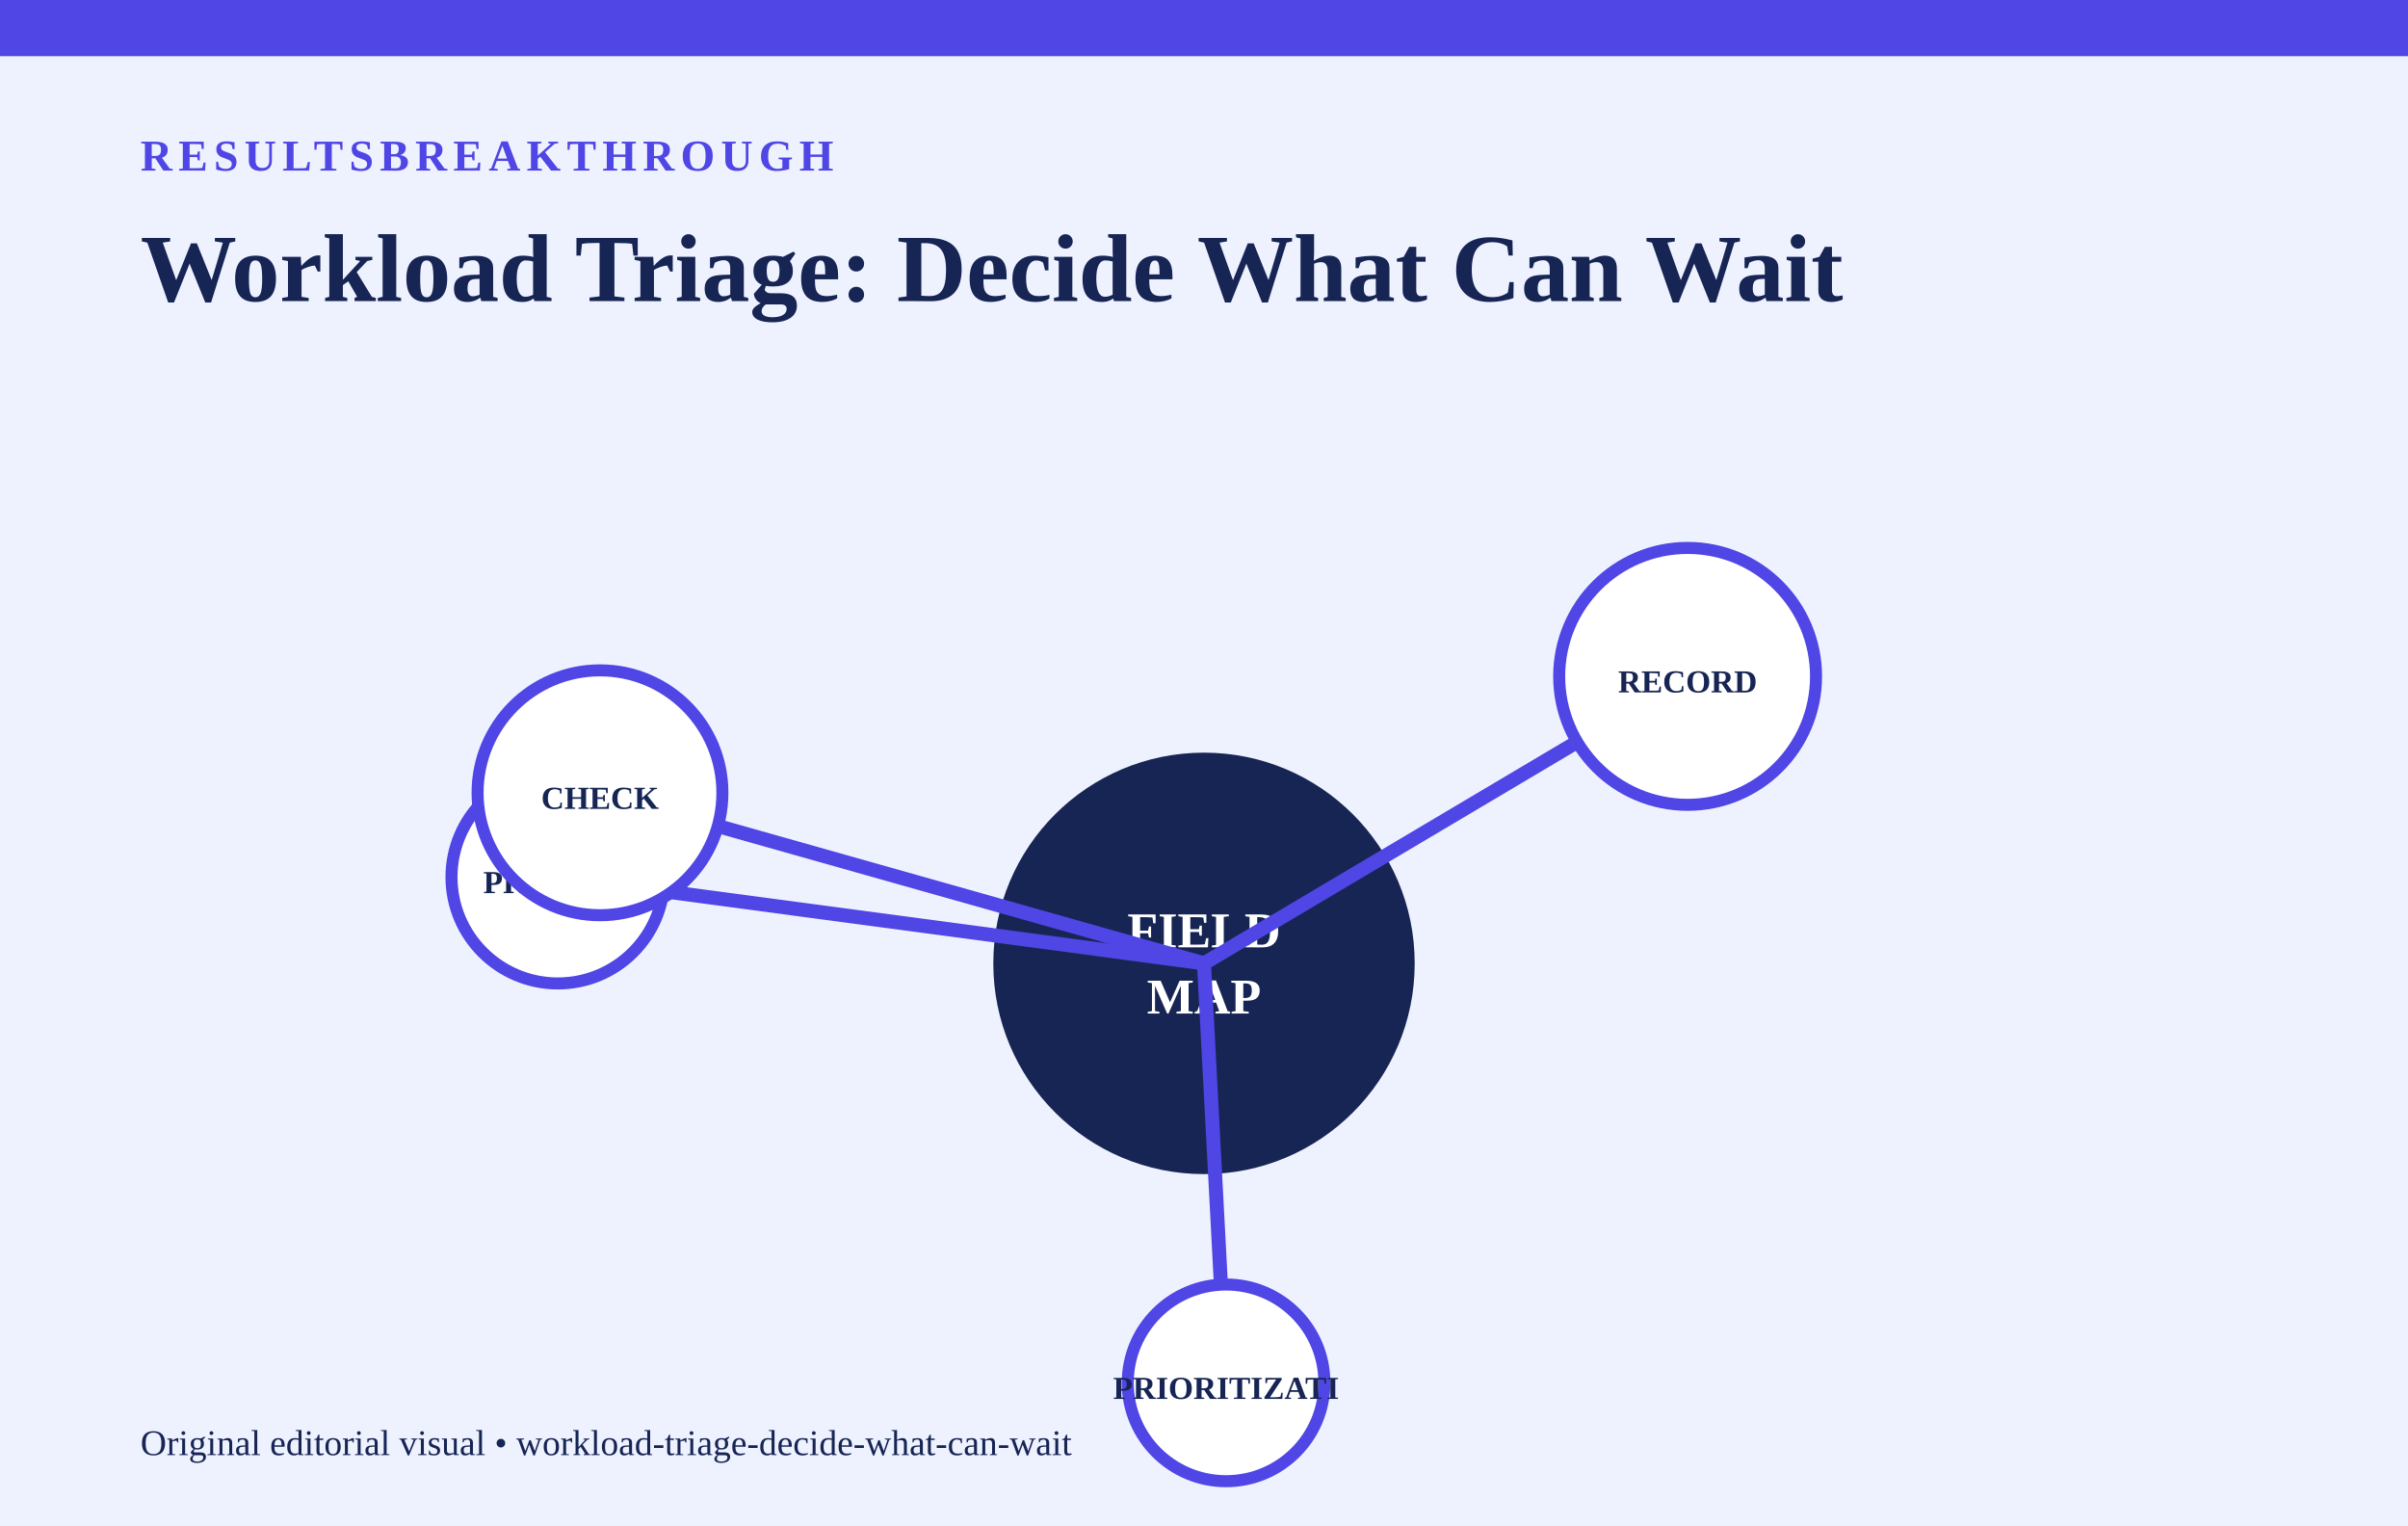
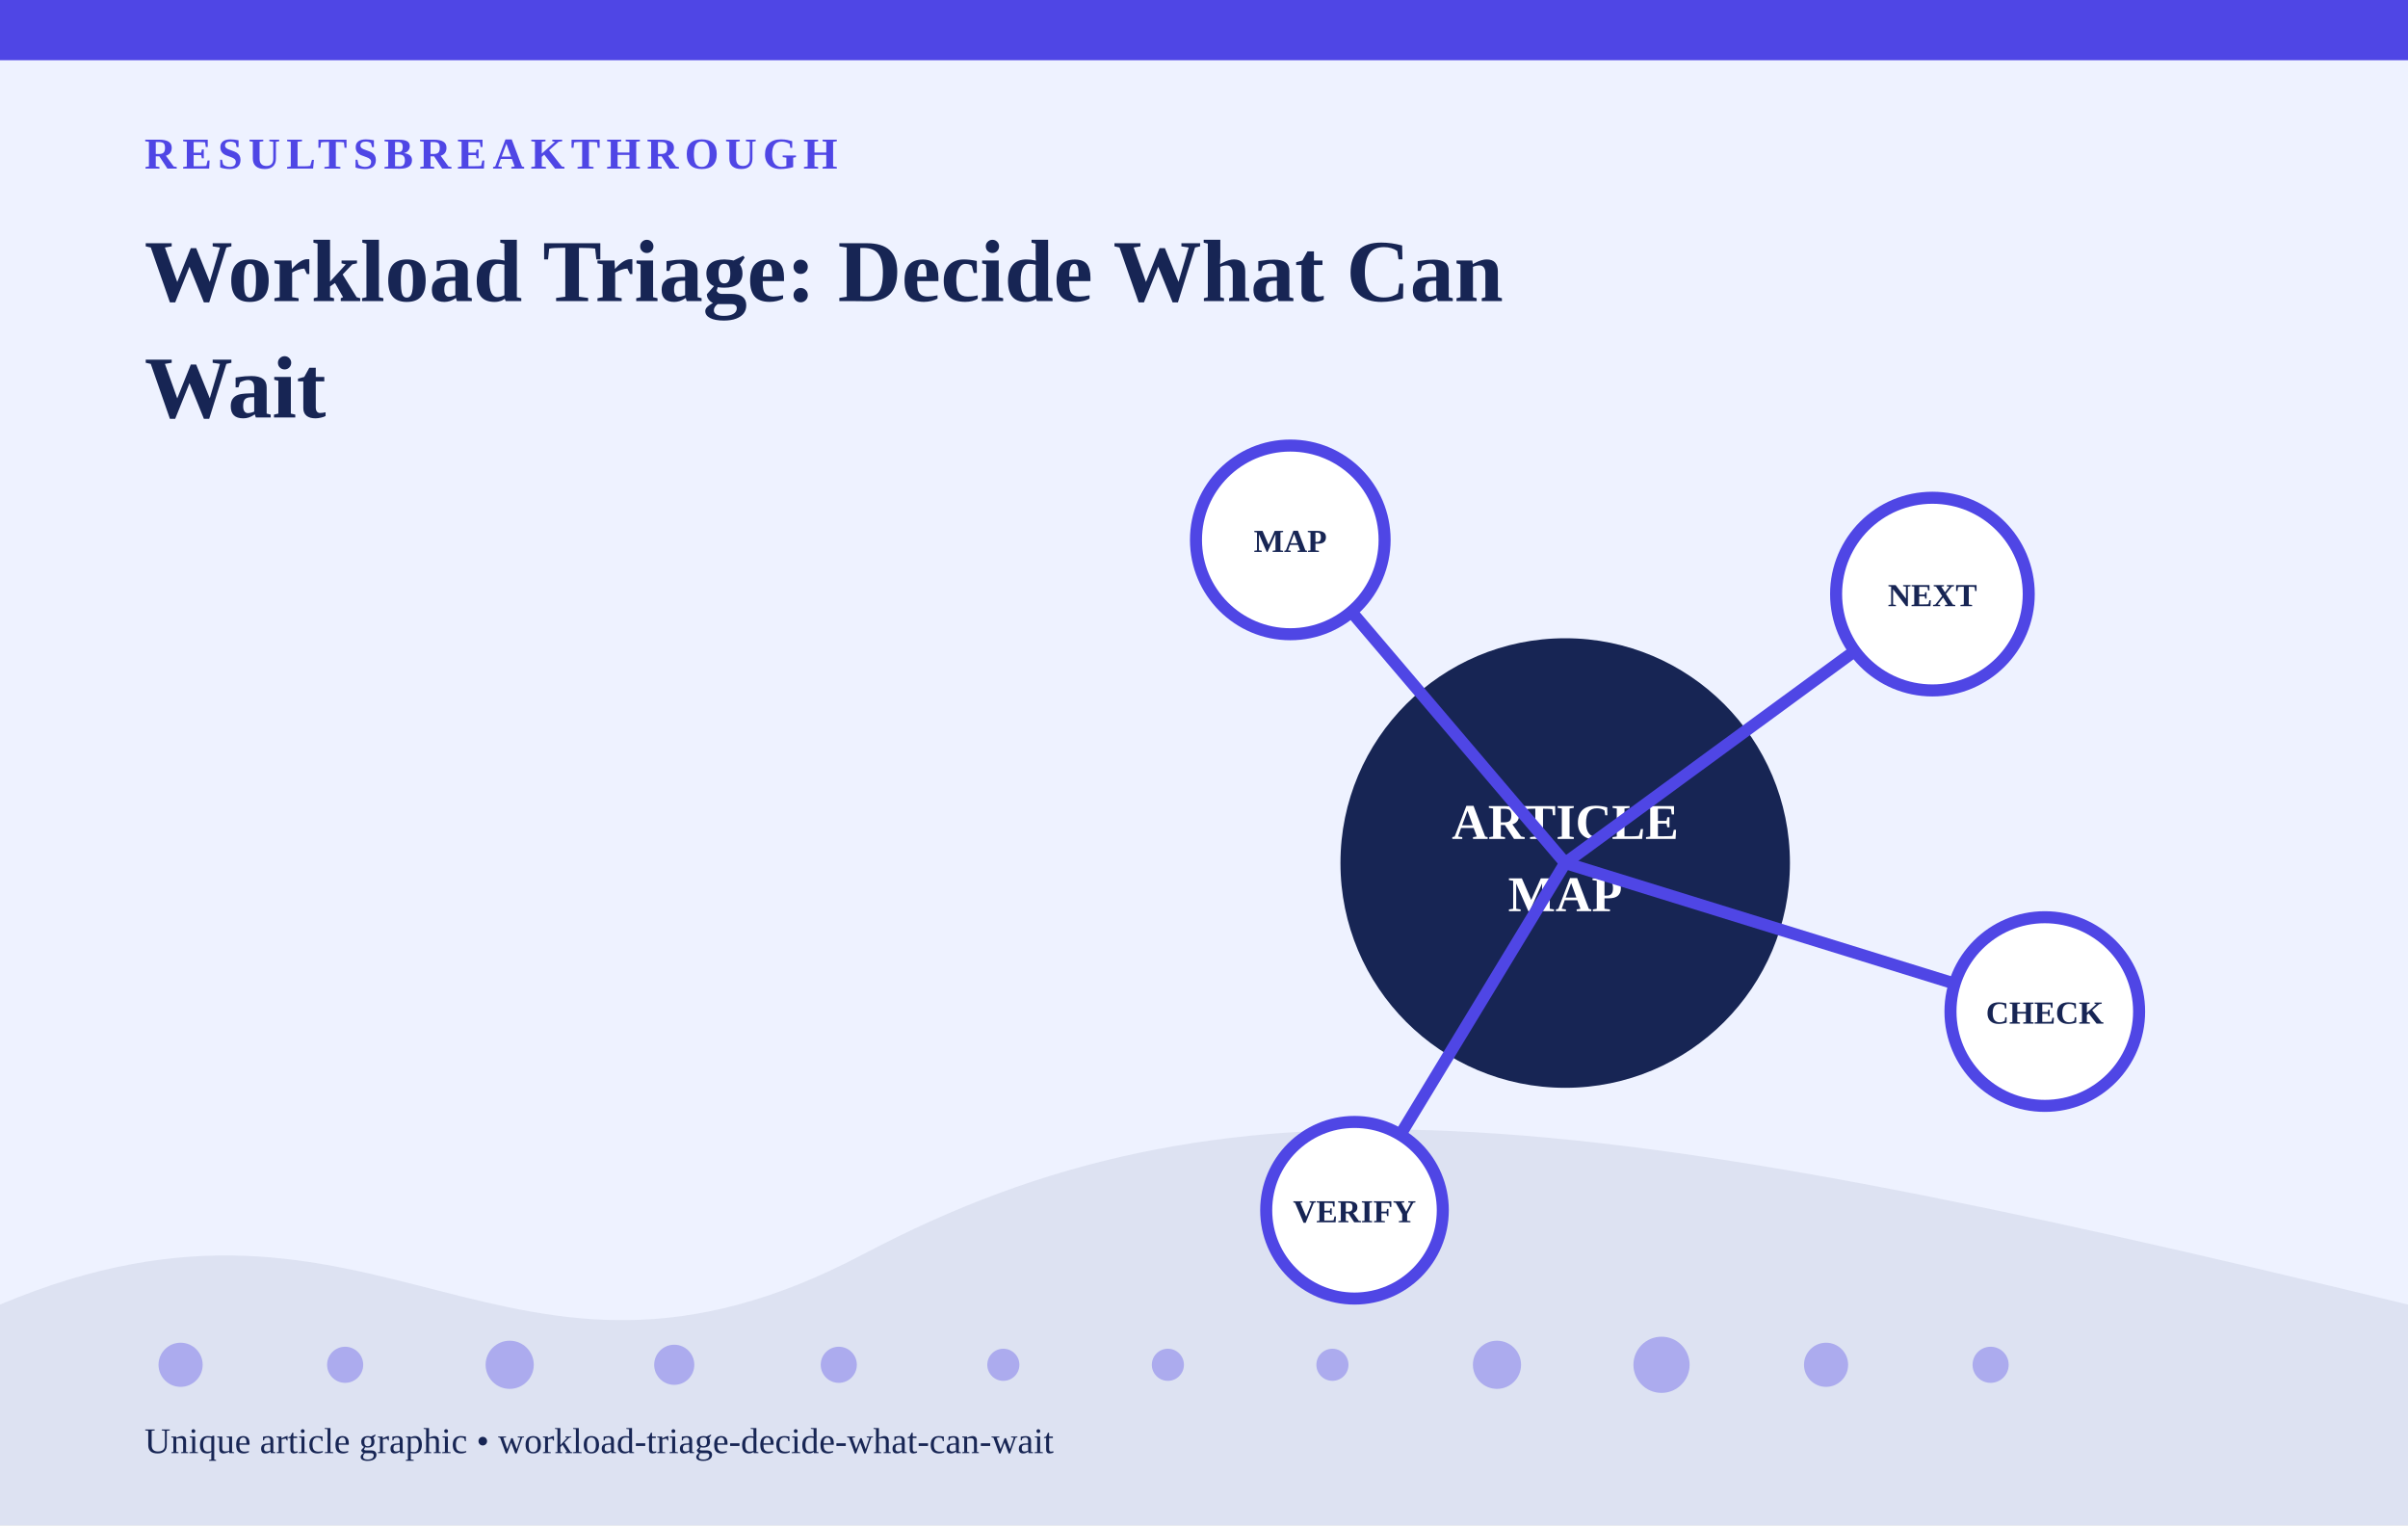
- <svg xmlns="http://www.w3.org/2000/svg" width="1200" height="760" viewBox="0 0 1200 760" role="img" aria-labelledby="t d">
-   <rect width="1200" height="760" fill="#EEF2FF" />
-   <rect width="1200" height="28" fill="#4F46E5" />
-   <text x="70" y="85" fill="#4F46E5" font-size="22" font-weight="700" letter-spacing="3">RESULTSBREAKTHROUGH</text>
-   <text x="70" y="150" fill="#172554" font-size="48" font-weight="700">Workload Triage: Decide What Can Wait</text>
-   <circle cx="600" cy="480" r="105" fill="#172554" />
-   <text x="600" y="472" text-anchor="middle" fill="white" font-size="25" font-weight="700">FIELD</text>
-   <text x="600" y="505" text-anchor="middle" fill="white" font-size="25" font-weight="700">MAP</text>
-   <g>
-     <line x1="600" y1="480" x2="611" y2="689" stroke="#4F46E5" stroke-width="7" />
-     <circle cx="611" cy="689" r="49" fill="white" stroke="#4F46E5" stroke-width="6" />
-     <text x="611" y="697" text-anchor="middle" fill="#172554" font-size="16" font-weight="700">PRIORITIZATI</text>
-   </g>
-   <g>
-     <line x1="600" y1="480" x2="278" y2="437" stroke="#4F46E5" stroke-width="7" />
-     <circle cx="278" cy="437" r="53" fill="white" stroke="#4F46E5" stroke-width="6" />
-     <text x="278" y="445" text-anchor="middle" fill="#172554" font-size="16" font-weight="700">PREPARE</text>
-   </g>
-   <g>
-     <line x1="600" y1="480" x2="299" y2="395" stroke="#4F46E5" stroke-width="7" />
-     <circle cx="299" cy="395" r="61" fill="white" stroke="#4F46E5" stroke-width="6" />
-     <text x="299" y="403" text-anchor="middle" fill="#172554" font-size="16" font-weight="700">CHECK</text>
-   </g>
-   <g>
-     <line x1="600" y1="480" x2="841" y2="337" stroke="#4F46E5" stroke-width="7" />
-     <circle cx="841" cy="337" r="64" fill="white" stroke="#4F46E5" stroke-width="6" />
-     <text x="841" y="345" text-anchor="middle" fill="#172554" font-size="16" font-weight="700">RECORD</text>
-   </g>
-   <text x="70" y="725" fill="#172554" font-size="18">Original editorial visual • workload-triage-decide-what-can-wait</text>
+ <svg xmlns="http://www.w3.org/2000/svg" width="1200" height="760" viewBox="0 0 1200 760" role="img" aria-labelledby="title desc">
+   <rect width="1200" height="760" fill="#eef2ff" />
+   <rect width="1200" height="30" fill="#4f46e5" />
+   <path d="M0 650 C190 570 250 720 430 625 S780 548 1200 650 L1200 760 L0 760 Z" fill="#172554" opacity="0.08" />
+   <text x="72" y="84" fill="#4f46e5" font-size="22" font-weight="800" letter-spacing="3">RESULTSBREAKTHROUGH</text>
+   <text x="72" y="150" fill="#172554" font-size="44" font-weight="800">Workload Triage: Decide What Can</text>
+   <text x="72" y="208" fill="#172554" font-size="44" font-weight="800">Wait</text>
+   <circle cx="780" cy="430" r="112" fill="#172554" />
+   <text x="780" y="418" text-anchor="middle" fill="white" font-size="25" font-weight="800">ARTICLE</text>
+   <text x="780" y="454" text-anchor="middle" fill="white" font-size="25" font-weight="800">MAP</text>
+   <line x1="780" y1="430" x2="1019" y2="504" stroke="#4f46e5" stroke-width="6" />
+   <circle cx="1019" cy="504" r="47" fill="white" stroke="#4f46e5" stroke-width="6" />
+   <text x="1019" y="510" text-anchor="middle" fill="#172554" font-size="16" font-weight="800">CHECK</text>
+   <line x1="780" y1="430" x2="675" y2="603" stroke="#4f46e5" stroke-width="6" />
+   <circle cx="675" cy="603" r="44" fill="white" stroke="#4f46e5" stroke-width="6" />
+   <text x="675" y="609" text-anchor="middle" fill="#172554" font-size="16" font-weight="800">VERIFY</text>
+   <line x1="780" y1="430" x2="643" y2="269" stroke="#4f46e5" stroke-width="6" />
+   <circle cx="643" cy="269" r="47" fill="white" stroke="#4f46e5" stroke-width="6" />
+   <text x="643" y="275" text-anchor="middle" fill="#172554" font-size="16" font-weight="800">MAP</text>
+   <line x1="780" y1="430" x2="963" y2="296" stroke="#4f46e5" stroke-width="6" />
+   <circle cx="963" cy="296" r="48" fill="white" stroke="#4f46e5" stroke-width="6" />
+   <text x="963" y="302" text-anchor="middle" fill="#172554" font-size="16" font-weight="800">NEXT</text>
+   <circle cx="90" cy="680" r="11" fill="#4f46e5" opacity="0.35" />
+   <circle cx="172" cy="680" r="9" fill="#4f46e5" opacity="0.35" />
+   <circle cx="254" cy="680" r="12" fill="#4f46e5" opacity="0.35" />
+   <circle cx="336" cy="680" r="10" fill="#4f46e5" opacity="0.35" />
+   <circle cx="418" cy="680" r="9" fill="#4f46e5" opacity="0.35" />
+   <circle cx="500" cy="680" r="8" fill="#4f46e5" opacity="0.35" />
+   <circle cx="582" cy="680" r="8" fill="#4f46e5" opacity="0.35" />
+   <circle cx="664" cy="680" r="8" fill="#4f46e5" opacity="0.35" />
+   <circle cx="746" cy="680" r="12" fill="#4f46e5" opacity="0.35" />
+   <circle cx="828" cy="680" r="14" fill="#4f46e5" opacity="0.35" />
+   <circle cx="910" cy="680" r="11" fill="#4f46e5" opacity="0.35" />
+   <circle cx="992" cy="680" r="9" fill="#4f46e5" opacity="0.35" />
+   <text x="72" y="724" fill="#172554" font-size="18">Unique article graphic • workload-triage-decide-what-can-wait</text>
</svg>
